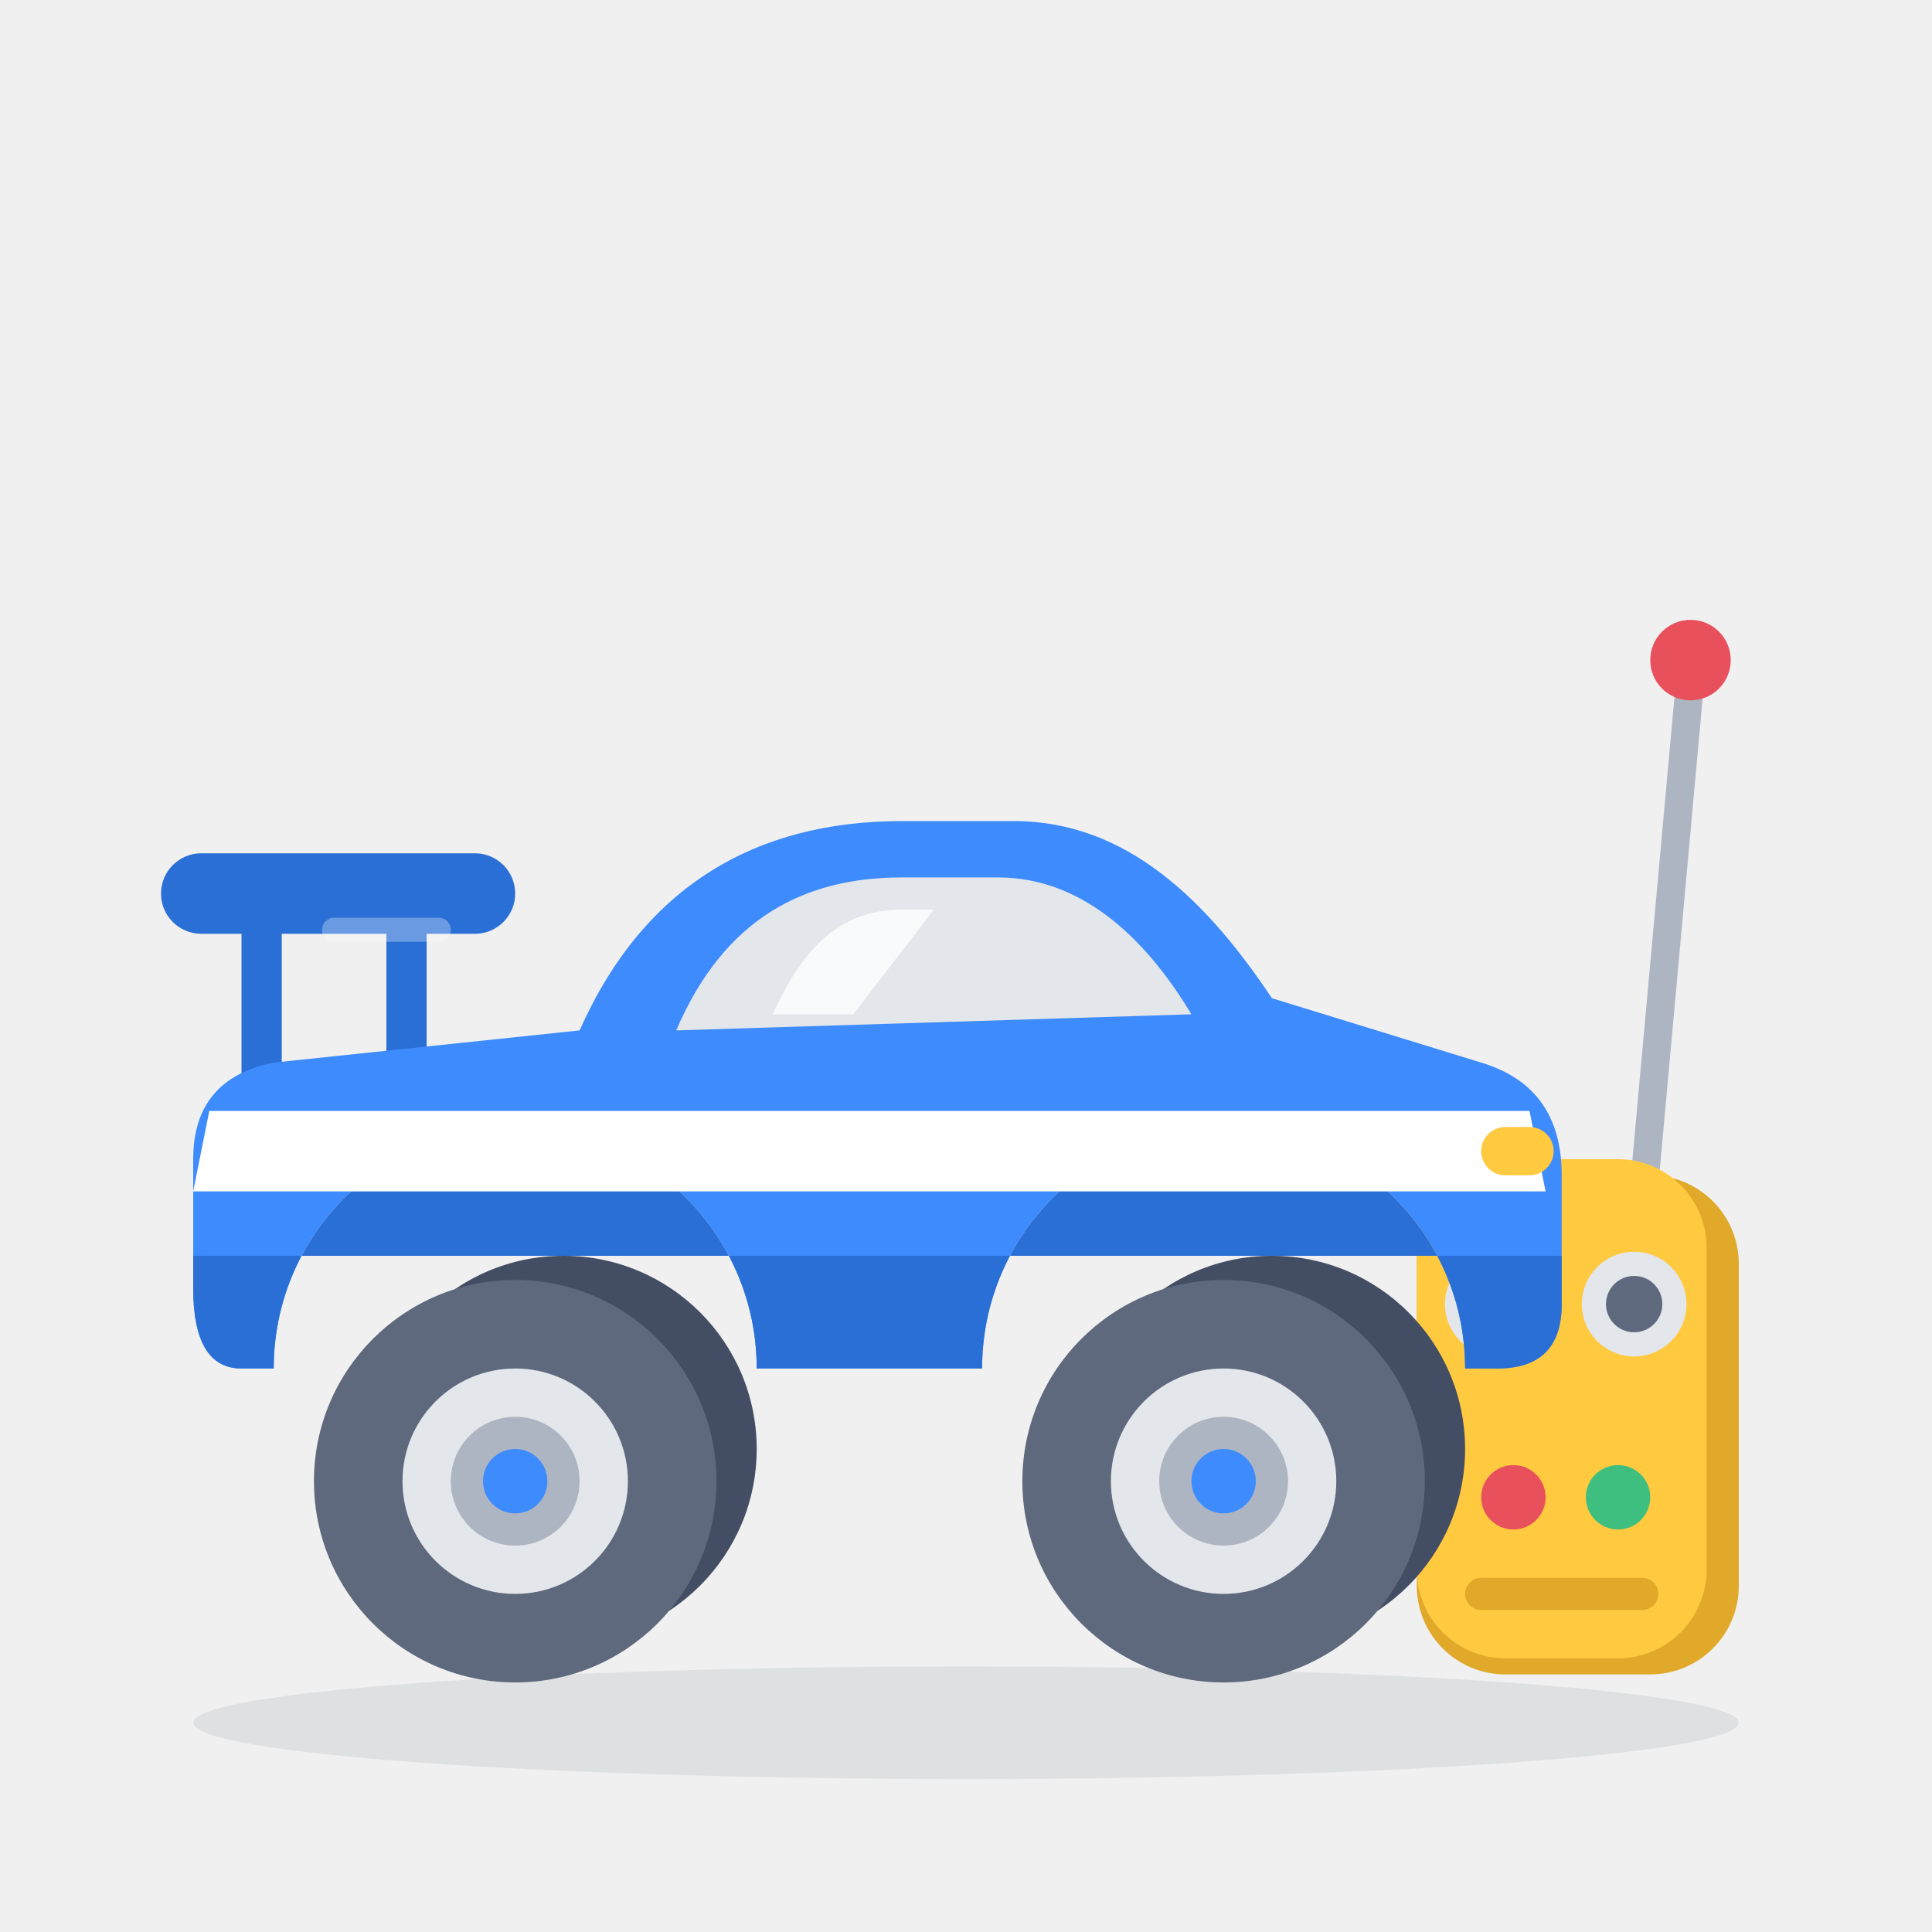
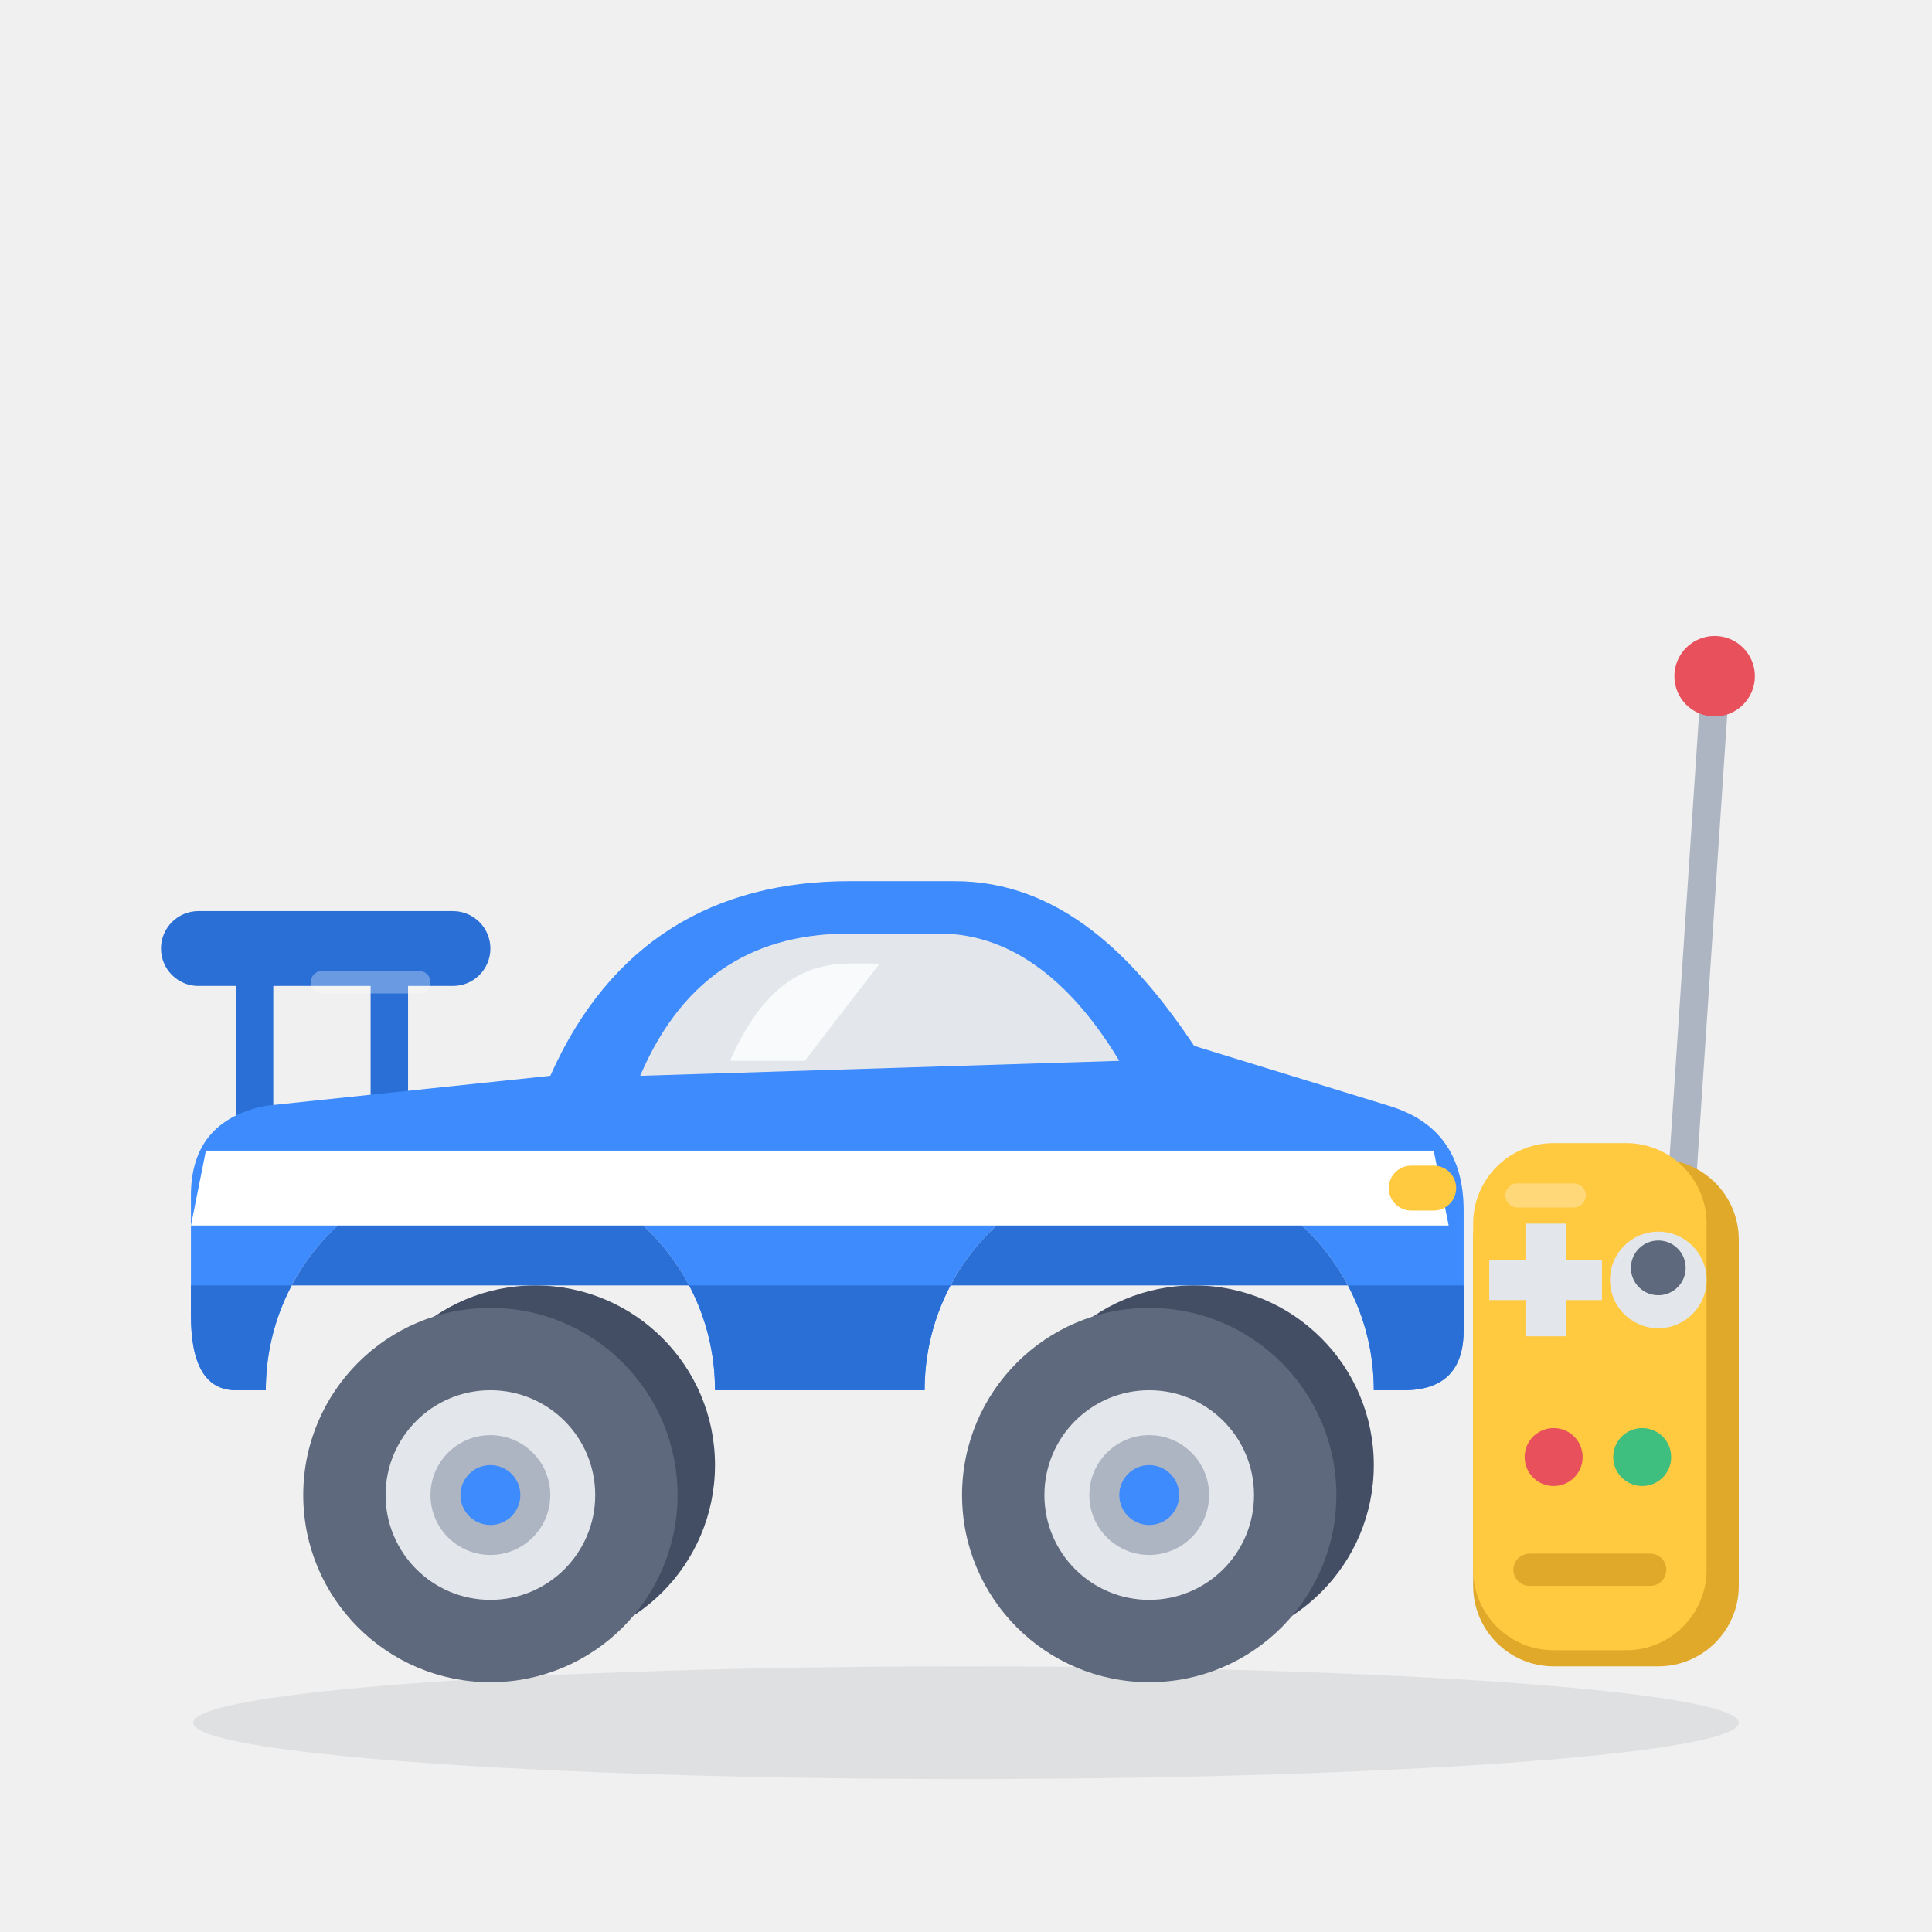
<svg xmlns="http://www.w3.org/2000/svg" viewBox="0 0 240 240">
  <ellipse cx="120" cy="214" rx="96" ry="7" fill="#1f2a44" opacity=".08" />
-   <path d="M204 150L210 84" fill="none" stroke="#AEB5C2" stroke-width="3.5" stroke-linecap="round" stroke-linejoin="round" />
-   <circle cx="210" cy="82" r="5" fill="#E8505B" />
-   <rect x="176" y="146" width="40" height="62" rx="11" fill="#E0A92A" />
-   <rect x="176" y="144" width="36" height="62" rx="11" fill="#FFC940" />
-   <circle cx="186" cy="162" r="6.5" fill="#E3E6EB" />
-   <circle cx="186" cy="162" r="3.5" fill="#5F697D" />
-   <circle cx="203" cy="162" r="6.5" fill="#E3E6EB" />
-   <circle cx="203" cy="162" r="3.5" fill="#5F697D" />
-   <circle cx="188" cy="186" r="4" fill="#E8505B" />
-   <circle cx="201" cy="186" r="4" fill="#3FBF7F" />
-   <rect x="182" y="196" width="24" height="4" rx="2" fill="#E0A92A" />
-   <circle cx="70" cy="180" r="24" fill="#434D64" />
-   <circle cx="158" cy="180" r="24" fill="#434D64" />
-   <rect x="30" y="112" width="5" height="22" fill="#2A6FD6" />
-   <rect x="48" y="112" width="5" height="22" fill="#2A6FD6" />
-   <rect x="20" y="106" width="44" height="10" rx="5" fill="#2A6FD6" />
-   <path d="M24 160L24 144Q24 134 34 132L72 128C80 110 94 102 112 102L126 102C140 102 150 112 158 124L184 132Q194 135 194 146L194 162Q194 170 186 170L182 170A30 30 0 0 0 122 170L94 170A30 30 0 0 0 34 170L30 170Q24 170 24 160Z" fill="#3D8BFD" />
-   <path d="M24 156L24 160Q24 170 30 170L34 170A30 30 0 0 1 94 170L122 170A30 30 0 0 1 182 170L186 170Q194 170 194 162L194 156Z" fill="#2A6FD6" />
-   <path d="M26 138L190 138L192 148L24 148Z" fill="#FFFFFF" />
-   <path d="M84 128C90 114 100 109 112 109L124 109C134 109 142 116 148 126Z" fill="#E3E6EB" />
-   <path d="M96 126C100 117 105 113 112 113L116 113L106 126Z" fill="#FFFFFF" opacity=".8" />
-   <rect x="184" y="140" width="9" height="6" rx="3" fill="#FFC940" />
-   <rect x="40" y="114" width="16" height="3" rx="1.5" fill="#FFFFFF" opacity=".3" />
-   <circle cx="64" cy="184" r="25" fill="#5F697D" />
-   <circle cx="64" cy="184" r="14" fill="#E3E6EB" />
-   <circle cx="64" cy="184" r="8" fill="#AEB5C2" />
-   <circle cx="64" cy="184" r="4" fill="#3D8BFD" />
-   <circle cx="152" cy="184" r="25" fill="#5F697D" />
-   <circle cx="152" cy="184" r="14" fill="#E3E6EB" />
-   <circle cx="152" cy="184" r="8" fill="#AEB5C2" />
-   <circle cx="152" cy="184" r="4" fill="#3D8BFD" />
+   <path d="M209 146 213 86" fill="none" stroke="#AEB5C2" stroke-width="3.5" stroke-linecap="round" stroke-linejoin="round" />
+   <circle cx="213" cy="84" r="5" fill="#E8505B" />
+   <rect x="183" y="144" width="33" height="63" rx="10" fill="#E0A92A" />
+   <rect x="183" y="142" width="29" height="63" rx="10" fill="#FFC940" />
+   <path d="M189.5 152H194.5V156.5H199V161.5H194.5V166H189.5V161.5H185V156.5H189.5Z" fill="#E3E6EB" />
+   <circle cx="206" cy="159" r="6" fill="#E3E6EB" />
+   <circle cx="206" cy="157.5" r="3.4" fill="#5F697D" />
+   <circle cx="193" cy="181" r="3.6" fill="#E8505B" />
+   <circle cx="204" cy="181" r="3.6" fill="#3FBF7F" />
+   <rect x="188" y="193" width="19" height="4" rx="2" fill="#E0A92A" />
+   <rect x="187" y="147" width="10" height="3" rx="1.5" fill="#fff" opacity=".3" />
+   <g transform="matrix(.93 0 0 .93 1.4 14.6)">
+     <circle cx="70" cy="180" r="24" fill="#434D64" />
+     <circle cx="158" cy="180" r="24" fill="#434D64" />
+     <rect x="30" y="112" width="5" height="22" fill="#2A6FD6" />
+     <rect x="48" y="112" width="5" height="22" fill="#2A6FD6" />
+     <rect x="20" y="106" width="44" height="10" rx="5" fill="#2A6FD6" />
+     <path d="M24 160 24 144Q24 134 34 132L72 128C80 110 94 102 112 102L126 102C140 102 150 112 158 124L184 132Q194 135 194 146L194 162Q194 170 186 170L182 170A30 30 0 0 0 122 170L94 170A30 30 0 0 0 34 170L30 170Q24 170 24 160Z" fill="#3D8BFD" />
+     <path d="M24 156 24 160Q24 170 30 170L34 170A30 30 0 0 1 94 170L122 170A30 30 0 0 1 182 170L186 170Q194 170 194 162L194 156Z" fill="#2A6FD6" />
+     <path d="M26 138 190 138 192 148 24 148Z" fill="#fff" />
+     <path d="M84 128C90 114 100 109 112 109L124 109C134 109 142 116 148 126Z" fill="#E3E6EB" />
+     <path d="M96 126C100 117 105 113 112 113L116 113 106 126Z" fill="#fff" opacity=".8" />
+     <rect x="184" y="140" width="9" height="6" rx="3" fill="#FFC940" />
+     <rect x="40" y="114" width="16" height="3" rx="1.5" fill="#fff" opacity=".3" />
+     <circle cx="64" cy="184" r="25" fill="#5F697D" />
+     <circle cx="64" cy="184" r="14" fill="#E3E6EB" />
+     <circle cx="64" cy="184" r="8" fill="#AEB5C2" />
+     <circle cx="64" cy="184" r="4" fill="#3D8BFD" />
+     <circle cx="152" cy="184" r="25" fill="#5F697D" />
+     <circle cx="152" cy="184" r="14" fill="#E3E6EB" />
+     <circle cx="152" cy="184" r="8" fill="#AEB5C2" />
+     <circle cx="152" cy="184" r="4" fill="#3D8BFD" />
+   </g>
</svg>
